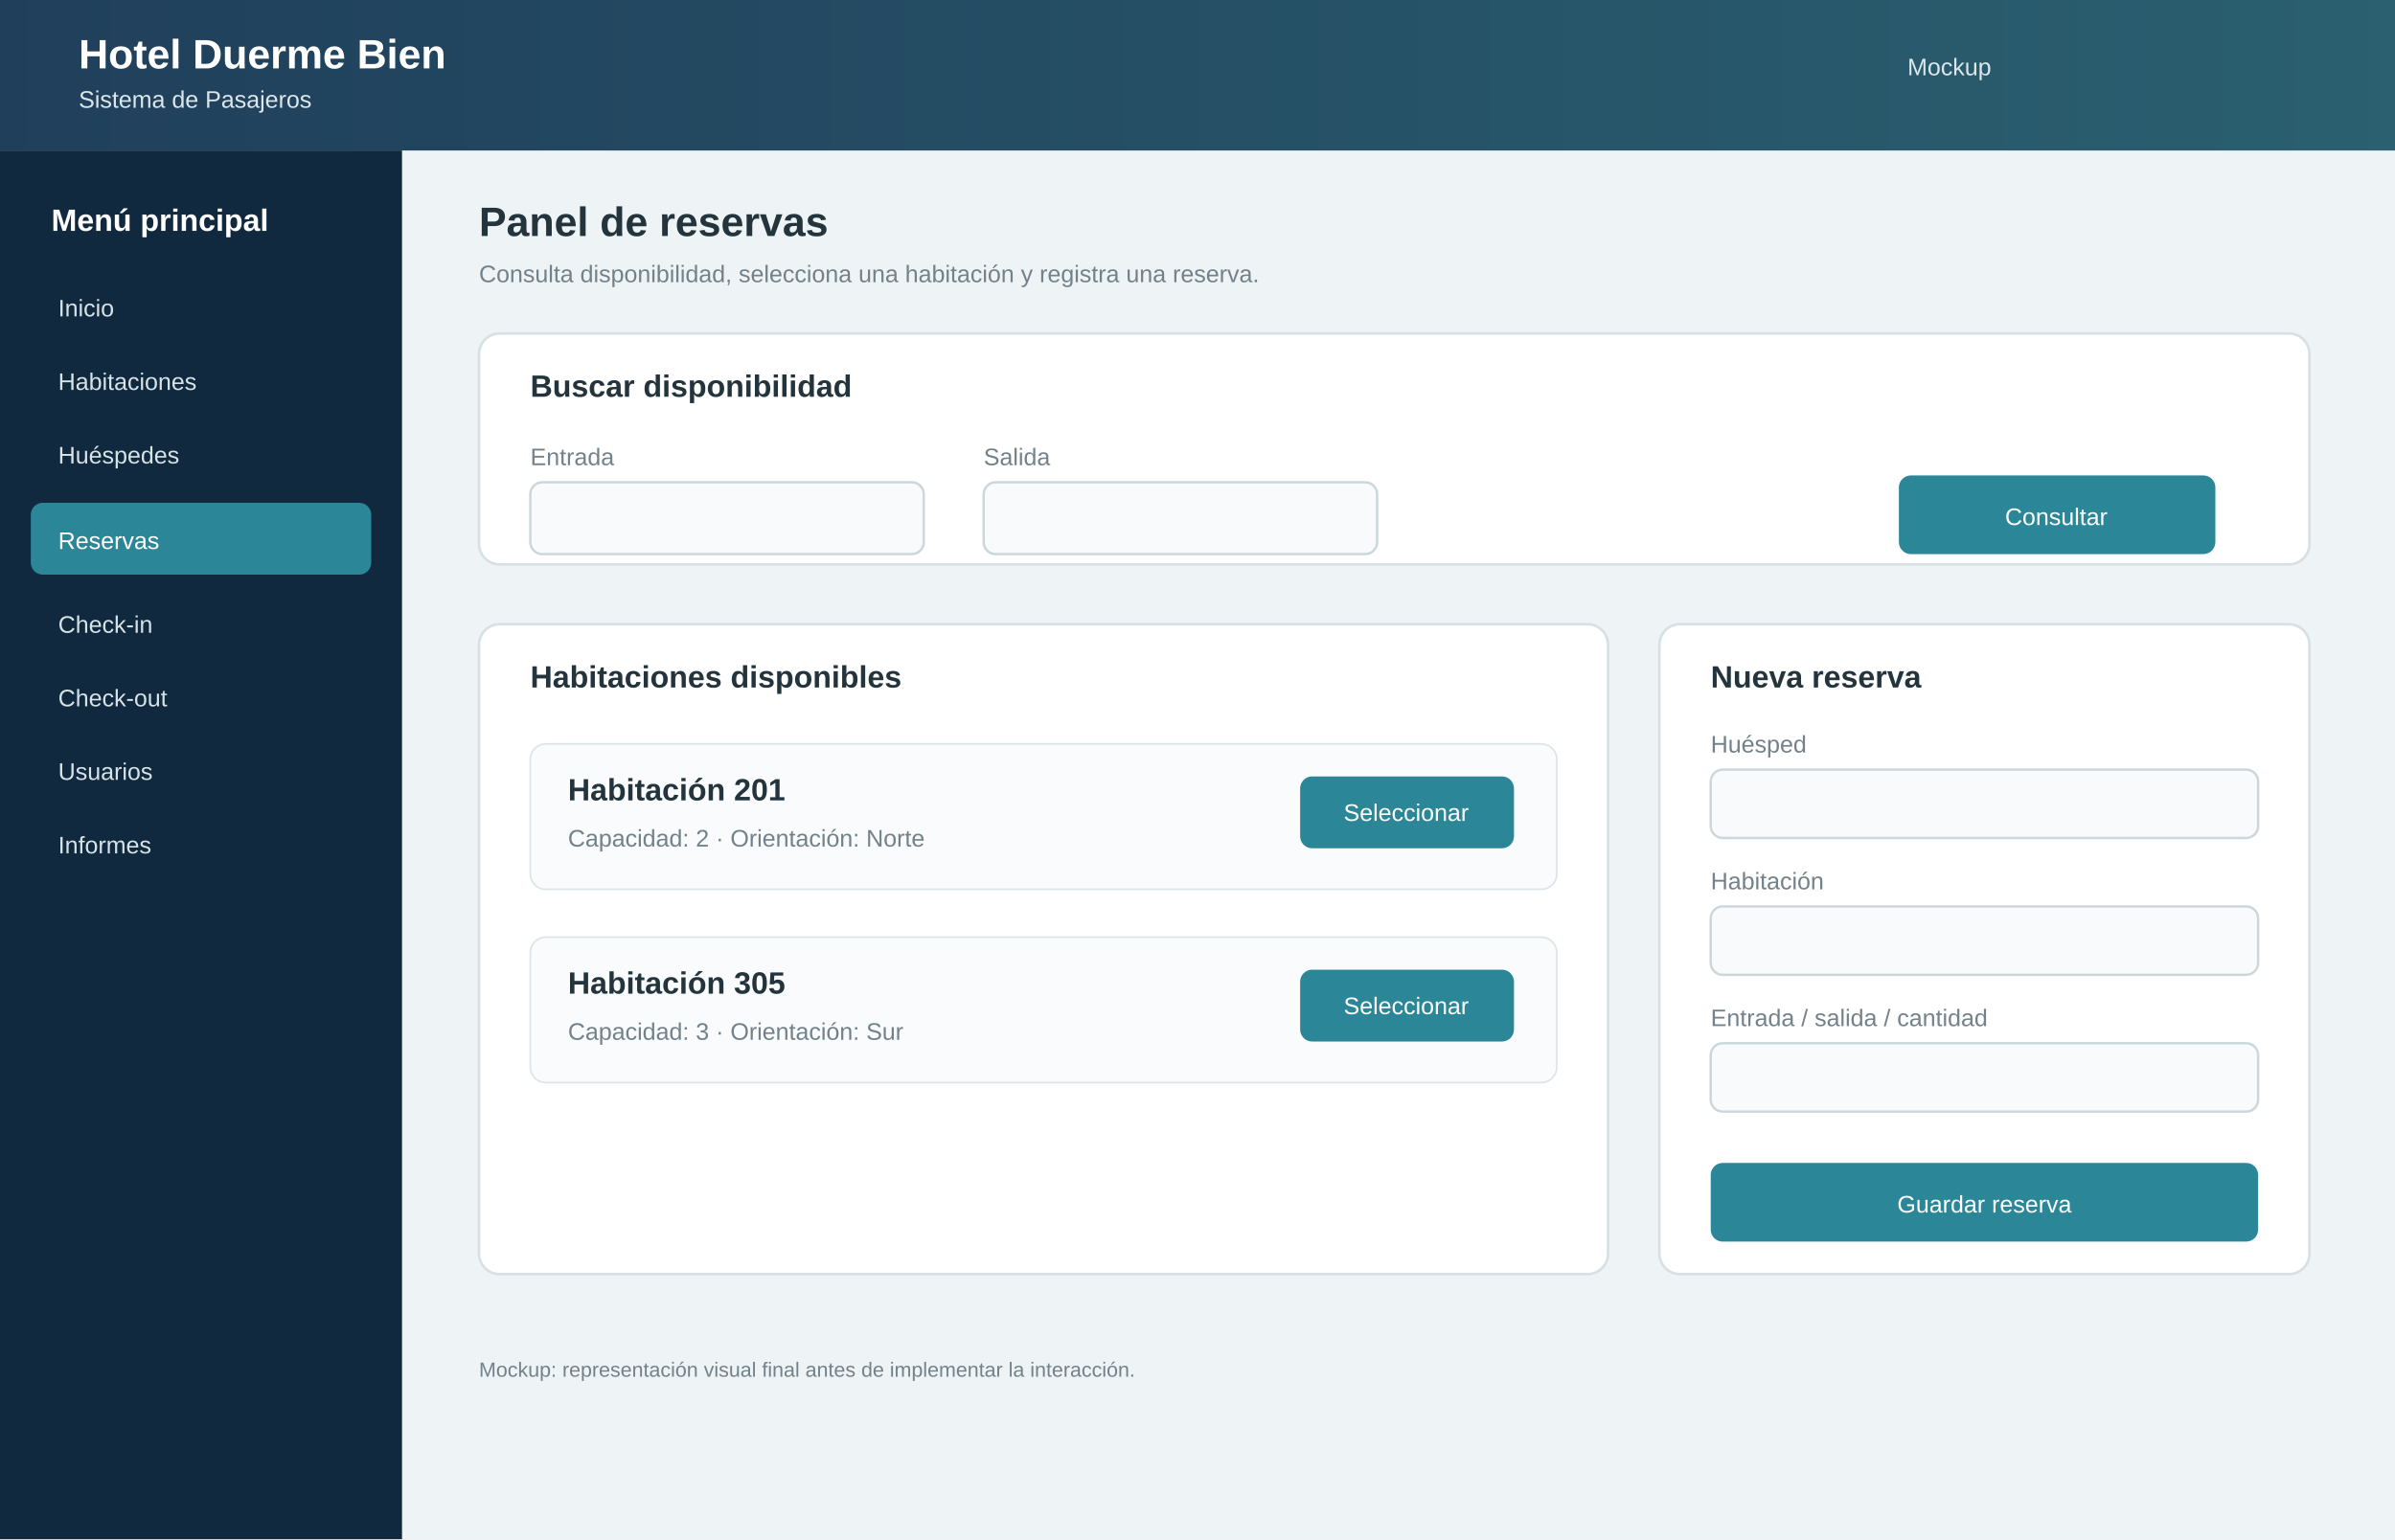
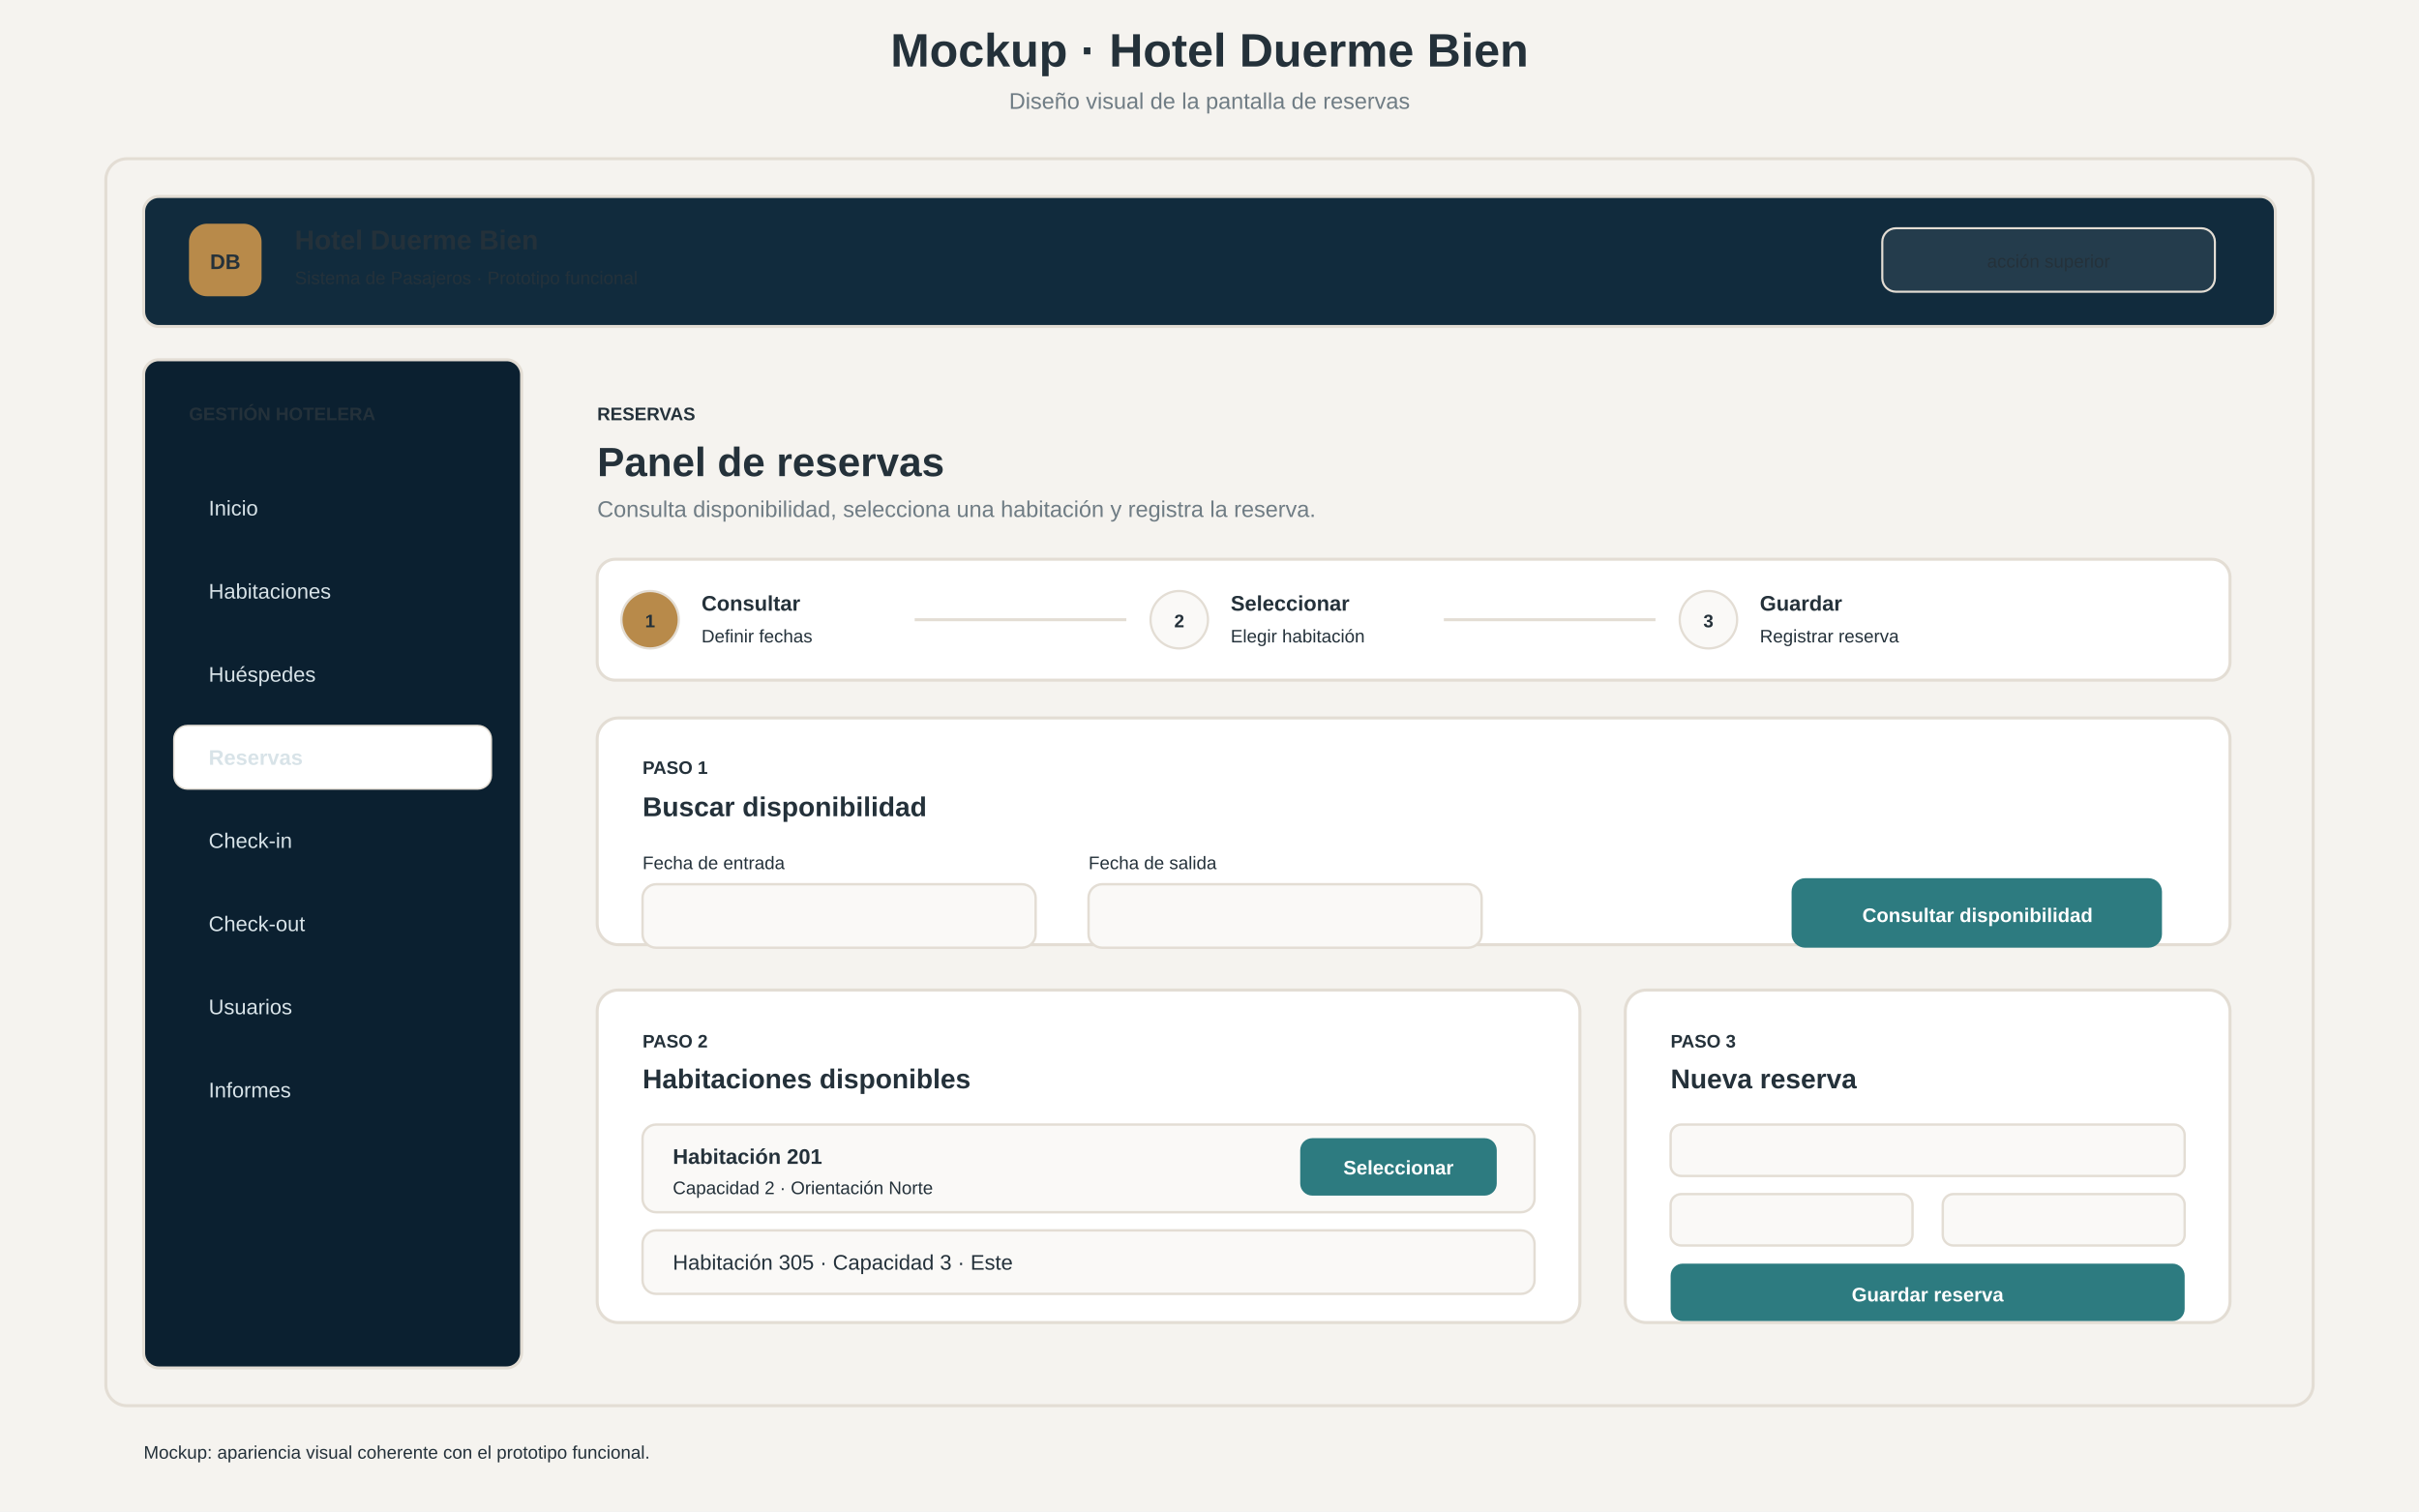
- <svg xmlns="http://www.w3.org/2000/svg" width="1400" height="900" viewBox="0 0 1400 900">
+ <svg xmlns="http://www.w3.org/2000/svg" width="1600" height="1000" viewBox="0 0 1600 1000">
  <defs>
-     <linearGradient id="head" x1="0" x2="1">
-       <stop offset="0" stop-color="#203f5b" />
-       <stop offset="1" stop-color="#2a6070" />
-     </linearGradient>
    <style>
- .t{font-family:Arial,sans-serif}.title{font-size:24px;font-weight:700}.h{font-size:18px;font-weight:700}.f{font-size:14px}.small{font-size:12px}
- .card{fill:#fff;stroke:#d7e0e5;stroke-width:1.5}.field{fill:#f8fafb;stroke:#ccd7dc;stroke-width:1.4}.btn{fill:#2b8798}.nav{fill:#10293f}.muted{fill:#72818a}
+ .t{font-family:Arial,sans-serif;fill:#24313a}.title{font-size:31px;font-weight:700}.sub{font-size:15px;fill:#6f7c84}.h{font-size:18px;font-weight:700}.f{font-size:14px}.small{font-size:12px}
+ .box{fill:#ffffff;stroke:#e3ddd4;stroke-width:2}.field{fill:#faf9f7;stroke:#e3ddd4;stroke-width:1.6}.thin{stroke:#e3ddd4;stroke-width:2;fill:none}.navtext{font-size:14px;fill:#d8e3e8}.btntext{font-size:13px;fill:#ffffff;font-weight:700}
</style>
  </defs>
-   <rect width="1400" height="900" fill="#eef3f5" />
-   <rect x="0" y="0" width="1400" height="88" fill="url(#head)" />
-   <text x="46" y="40" class="t title" fill="#fff">Hotel Duerme Bien</text>
-   <text x="46" y="63" class="t f" fill="#dce7eb">Sistema de Pasajeros</text>
-   <text x="1115" y="44" class="t f" fill="#dce7eb">Mockup</text>
-   <rect x="0" y="88" width="235" height="812" class="nav" />
-   <text x="30" y="135" class="t h" fill="#fff">Menú principal</text>
-   <text x="34" y="185" class="t f" fill="#d8e3e8">Inicio</text>
-   <text x="34" y="228" class="t f" fill="#d8e3e8">Habitaciones</text>
-   <text x="34" y="271" class="t f" fill="#d8e3e8">Huéspedes</text>
-   <rect x="18" y="294" width="199" height="42" rx="7" class="btn" />
-   <text x="34" y="321" class="t f" fill="#fff">Reservas</text>
-   <text x="34" y="370" class="t f" fill="#d8e3e8">Check-in</text>
-   <text x="34" y="413" class="t f" fill="#d8e3e8">Check-out</text>
-   <text x="34" y="456" class="t f" fill="#d8e3e8">Usuarios</text>
-   <text x="34" y="499" class="t f" fill="#d8e3e8">Informes</text>
-   <text x="280" y="138" class="t title" fill="#24343d">Panel de reservas</text>
-   <text x="280" y="165" class="t f muted">Consulta disponibilidad, selecciona una habitación y registra una reserva.</text>
-   <rect x="280" y="195" width="1070" height="135" rx="12" class="card" />
-   <text x="310" y="232" class="t h" fill="#24343d">Buscar disponibilidad</text>
-   <text x="310" y="272" class="t f muted">Entrada</text>
-   <rect x="310" y="282" width="230" height="42" rx="7" class="field" />
-   <text x="575" y="272" class="t f muted">Salida</text>
-   <rect x="575" y="282" width="230" height="42" rx="7" class="field" />
-   <rect x="1110" y="278" width="185" height="46" rx="7" class="btn" />
-   <text x="1202" y="307" text-anchor="middle" class="t f" fill="#fff">Consultar</text>
-   <rect x="280" y="365" width="660" height="380" rx="12" class="card" />
-   <text x="310" y="402" class="t h" fill="#24343d">Habitaciones disponibles</text>
-   <rect x="310" y="435" width="600" height="85" rx="9" fill="#f9fbfc" stroke="#dde5e9" />
-   <text x="332" y="468" class="t h" fill="#24343d">Habitación 201</text>
-   <text x="332" y="495" class="t f muted">Capacidad: 2 · Orientación: Norte</text>
-   <rect x="760" y="454" width="125" height="42" rx="7" class="btn" />
-   <text x="822" y="480" text-anchor="middle" class="t f" fill="#fff">Seleccionar</text>
-   <rect x="310" y="548" width="600" height="85" rx="9" fill="#f9fbfc" stroke="#dde5e9" />
-   <text x="332" y="581" class="t h" fill="#24343d">Habitación 305</text>
-   <text x="332" y="608" class="t f muted">Capacidad: 3 · Orientación: Sur</text>
-   <rect x="760" y="567" width="125" height="42" rx="7" class="btn" />
-   <text x="822" y="593" text-anchor="middle" class="t f" fill="#fff">Seleccionar</text>
-   <rect x="970" y="365" width="380" height="380" rx="12" class="card" />
-   <text x="1000" y="402" class="t h" fill="#24343d">Nueva reserva</text>
-   <text x="1000" y="440" class="t f muted">Huésped</text>
-   <rect x="1000" y="450" width="320" height="40" rx="7" class="field" />
-   <text x="1000" y="520" class="t f muted">Habitación</text>
-   <rect x="1000" y="530" width="320" height="40" rx="7" class="field" />
-   <text x="1000" y="600" class="t f muted">Entrada / salida / cantidad</text>
-   <rect x="1000" y="610" width="320" height="40" rx="7" class="field" />
-   <rect x="1000" y="680" width="320" height="46" rx="7" class="btn" />
-   <text x="1160" y="709" text-anchor="middle" class="t f" fill="#fff">Guardar reserva</text>
-   <text x="280" y="805" class="t small muted">Mockup: representación visual final antes de implementar la interacción.</text>
+   <rect width="1600" height="1000" fill="#f5f3ef" />
+   <text x="800" y="44" text-anchor="middle" class="t title">Mockup · Hotel Duerme Bien</text>
+   <text x="800" y="72" text-anchor="middle" class="t sub">Diseño visual de la pantalla de reservas</text>
+   <rect x="70" y="105" width="1460" height="825" rx="14" fill="#f5f3ef" stroke="#e3ddd4" stroke-width="2" />
+   <rect x="95" y="130" width="1410" height="86" rx="10" fill="#112b3d" stroke="#e3ddd4" stroke-width="2" />
+   <rect x="125" y="148" width="48" height="48" rx="12" fill="#b88a4a" stroke="#e3ddd4" stroke-width="0" />
+   <text x="149" y="178" text-anchor="middle" class="t f" fill="#ffffff" font-weight="700">DB</text>
+   <text x="195" y="165" class="t h" fill="#ffffff">Hotel Duerme Bien</text>
+   <text x="195" y="188" class="t small" fill="#d9e4e9">Sistema de Pasajeros · Prototipo funcional</text>
+   <rect x="1245" y="151" width="220" height="42" rx="9" fill="rgba(255,255,255,.08)" stroke="#e3ddd4" stroke-width="1.4" />
+   <text x="1355" y="177" text-anchor="middle" class="t small" fill="#ffffff">acción superior</text>
+   <rect x="95" y="238" width="250" height="667" rx="10" fill="#0b2030" stroke="#e3ddd4" stroke-width="2" />
+   <text x="125" y="278" class="t small" fill="#d8e3e8" font-weight="700">GESTIÓN HOTELERA</text>
+   <rect x="115" y="315" width="210" height="42" rx="9" fill="transparent" stroke="none" />
+   <text x="138" y="341" class="t navtext" fill="#d8e3e8" font-weight="400">Inicio</text>
+   <rect x="115" y="370" width="210" height="42" rx="9" fill="transparent" stroke="none" />
+   <text x="138" y="396" class="t navtext" fill="#d8e3e8" font-weight="400">Habitaciones</text>
+   <rect x="115" y="425" width="210" height="42" rx="9" fill="transparent" stroke="none" />
+   <text x="138" y="451" class="t navtext" fill="#d8e3e8" font-weight="400">Huéspedes</text>
+   <rect x="115" y="480" width="210" height="42" rx="9" fill="#ffffff" stroke="#e3ddd4" />
+   <text x="138" y="506" class="t navtext" fill="#112b3d" font-weight="700">Reservas</text>
+   <rect x="115" y="535" width="210" height="42" rx="9" fill="transparent" stroke="none" />
+   <text x="138" y="561" class="t navtext" fill="#d8e3e8" font-weight="400">Check-in</text>
+   <rect x="115" y="590" width="210" height="42" rx="9" fill="transparent" stroke="none" />
+   <text x="138" y="616" class="t navtext" fill="#d8e3e8" font-weight="400">Check-out</text>
+   <rect x="115" y="645" width="210" height="42" rx="9" fill="transparent" stroke="none" />
+   <text x="138" y="671" class="t navtext" fill="#d8e3e8" font-weight="400">Usuarios</text>
+   <rect x="115" y="700" width="210" height="42" rx="9" fill="transparent" stroke="none" />
+   <text x="138" y="726" class="t navtext" fill="#d8e3e8" font-weight="400">Informes</text>
+   <text x="395" y="278" class="t small" fill="#9a7441" font-weight="700">RESERVAS</text>
+   <text x="395" y="315" class="t title" style="font-size:27px">Panel de reservas</text>
+   <text x="395" y="342" class="t sub">Consulta disponibilidad, selecciona una habitación y registra la reserva.</text>
+   <rect x="395" y="370" width="1080" height="80" rx="12" class="box" />
+   <circle cx="430" cy="410" r="19" fill="#b88a4a" stroke="#e3ddd4" stroke-width="1.5" />
+   <text x="430" y="415" text-anchor="middle" class="t small" font-weight="700">1</text>
+   <text x="464" y="404" class="t f" font-weight="700">Consultar</text>
+   <text x="464" y="425" class="t small" fill="#6f7c84">Definir fechas</text>
+   <line x1="605" y1="410" x2="745" y2="410" class="thin" />
+   <circle cx="780" cy="410" r="19" fill="#faf9f7" stroke="#e3ddd4" stroke-width="1.5" />
+   <text x="780" y="415" text-anchor="middle" class="t small" font-weight="700">2</text>
+   <text x="814" y="404" class="t f" font-weight="700">Seleccionar</text>
+   <text x="814" y="425" class="t small" fill="#6f7c84">Elegir habitación</text>
+   <line x1="955" y1="410" x2="1095" y2="410" class="thin" />
+   <circle cx="1130" cy="410" r="19" fill="#faf9f7" stroke="#e3ddd4" stroke-width="1.5" />
+   <text x="1130" y="415" text-anchor="middle" class="t small" font-weight="700">3</text>
+   <text x="1164" y="404" class="t f" font-weight="700">Guardar</text>
+   <text x="1164" y="425" class="t small" fill="#6f7c84">Registrar reserva</text>
+   <rect x="395" y="475" width="1080" height="150" rx="14" class="box" />
+   <text x="425" y="512" class="t small" fill="#9a7441" font-weight="700">PASO 1</text>
+   <text x="425" y="540" class="t h">Buscar disponibilidad</text>
+   <text x="425" y="575" class="t small" fill="#6f7c84">Fecha de entrada</text>
+   <rect x="425" y="585" width="260" height="42" rx="9" class="field" />
+   <text x="720" y="575" class="t small" fill="#6f7c84">Fecha de salida</text>
+   <rect x="720" y="585" width="260" height="42" rx="9" class="field" />
+   <rect x="1185" y="581" width="245" height="46" rx="9" fill="#2d7b80" stroke="#e3ddd4" stroke-width="0" />
+   <text x="1308" y="610" text-anchor="middle" class="t btntext">Consultar disponibilidad</text>
+   <rect x="395" y="655" width="650" height="220" rx="14" class="box" />
+   <text x="425" y="693" class="t small" fill="#9a7441" font-weight="700">PASO 2</text>
+   <text x="425" y="720" class="t h">Habitaciones disponibles</text>
+   <rect x="425" y="744" width="590" height="58" rx="9" class="field" />
+   <text x="445" y="770" class="t f" font-weight="700">Habitación 201</text>
+   <text x="445" y="790" class="t small" fill="#6f7c84">Capacidad 2 · Orientación Norte</text>
+   <rect x="860" y="753" width="130" height="38" rx="8" fill="#2d7b80" stroke="#e3ddd4" stroke-width="0" />
+   <text x="925" y="777" text-anchor="middle" class="t btntext">Seleccionar</text>
+   <rect x="425" y="814" width="590" height="42" rx="9" class="field" />
+   <text x="445" y="840" class="t f">Habitación 305 · Capacidad 3 · Este</text>
+   <rect x="1075" y="655" width="400" height="220" rx="14" class="box" />
+   <text x="1105" y="693" class="t small" fill="#9a7441" font-weight="700">PASO 3</text>
+   <text x="1105" y="720" class="t h">Nueva reserva</text>
+   <rect x="1105" y="744" width="340" height="34" rx="7" class="field" />
+   <rect x="1105" y="790" width="160" height="34" rx="7" class="field" />
+   <rect x="1285" y="790" width="160" height="34" rx="7" class="field" />
+   <rect x="1105" y="836" width="340" height="38" rx="8" fill="#2d7b80" stroke="#e3ddd4" stroke-width="0" />
+   <text x="1275" y="861" text-anchor="middle" class="t btntext">Guardar reserva</text>
+   <text x="95" y="965" class="t small" fill="#6f7c84">Mockup: apariencia visual coherente con el prototipo funcional.</text>
</svg>
